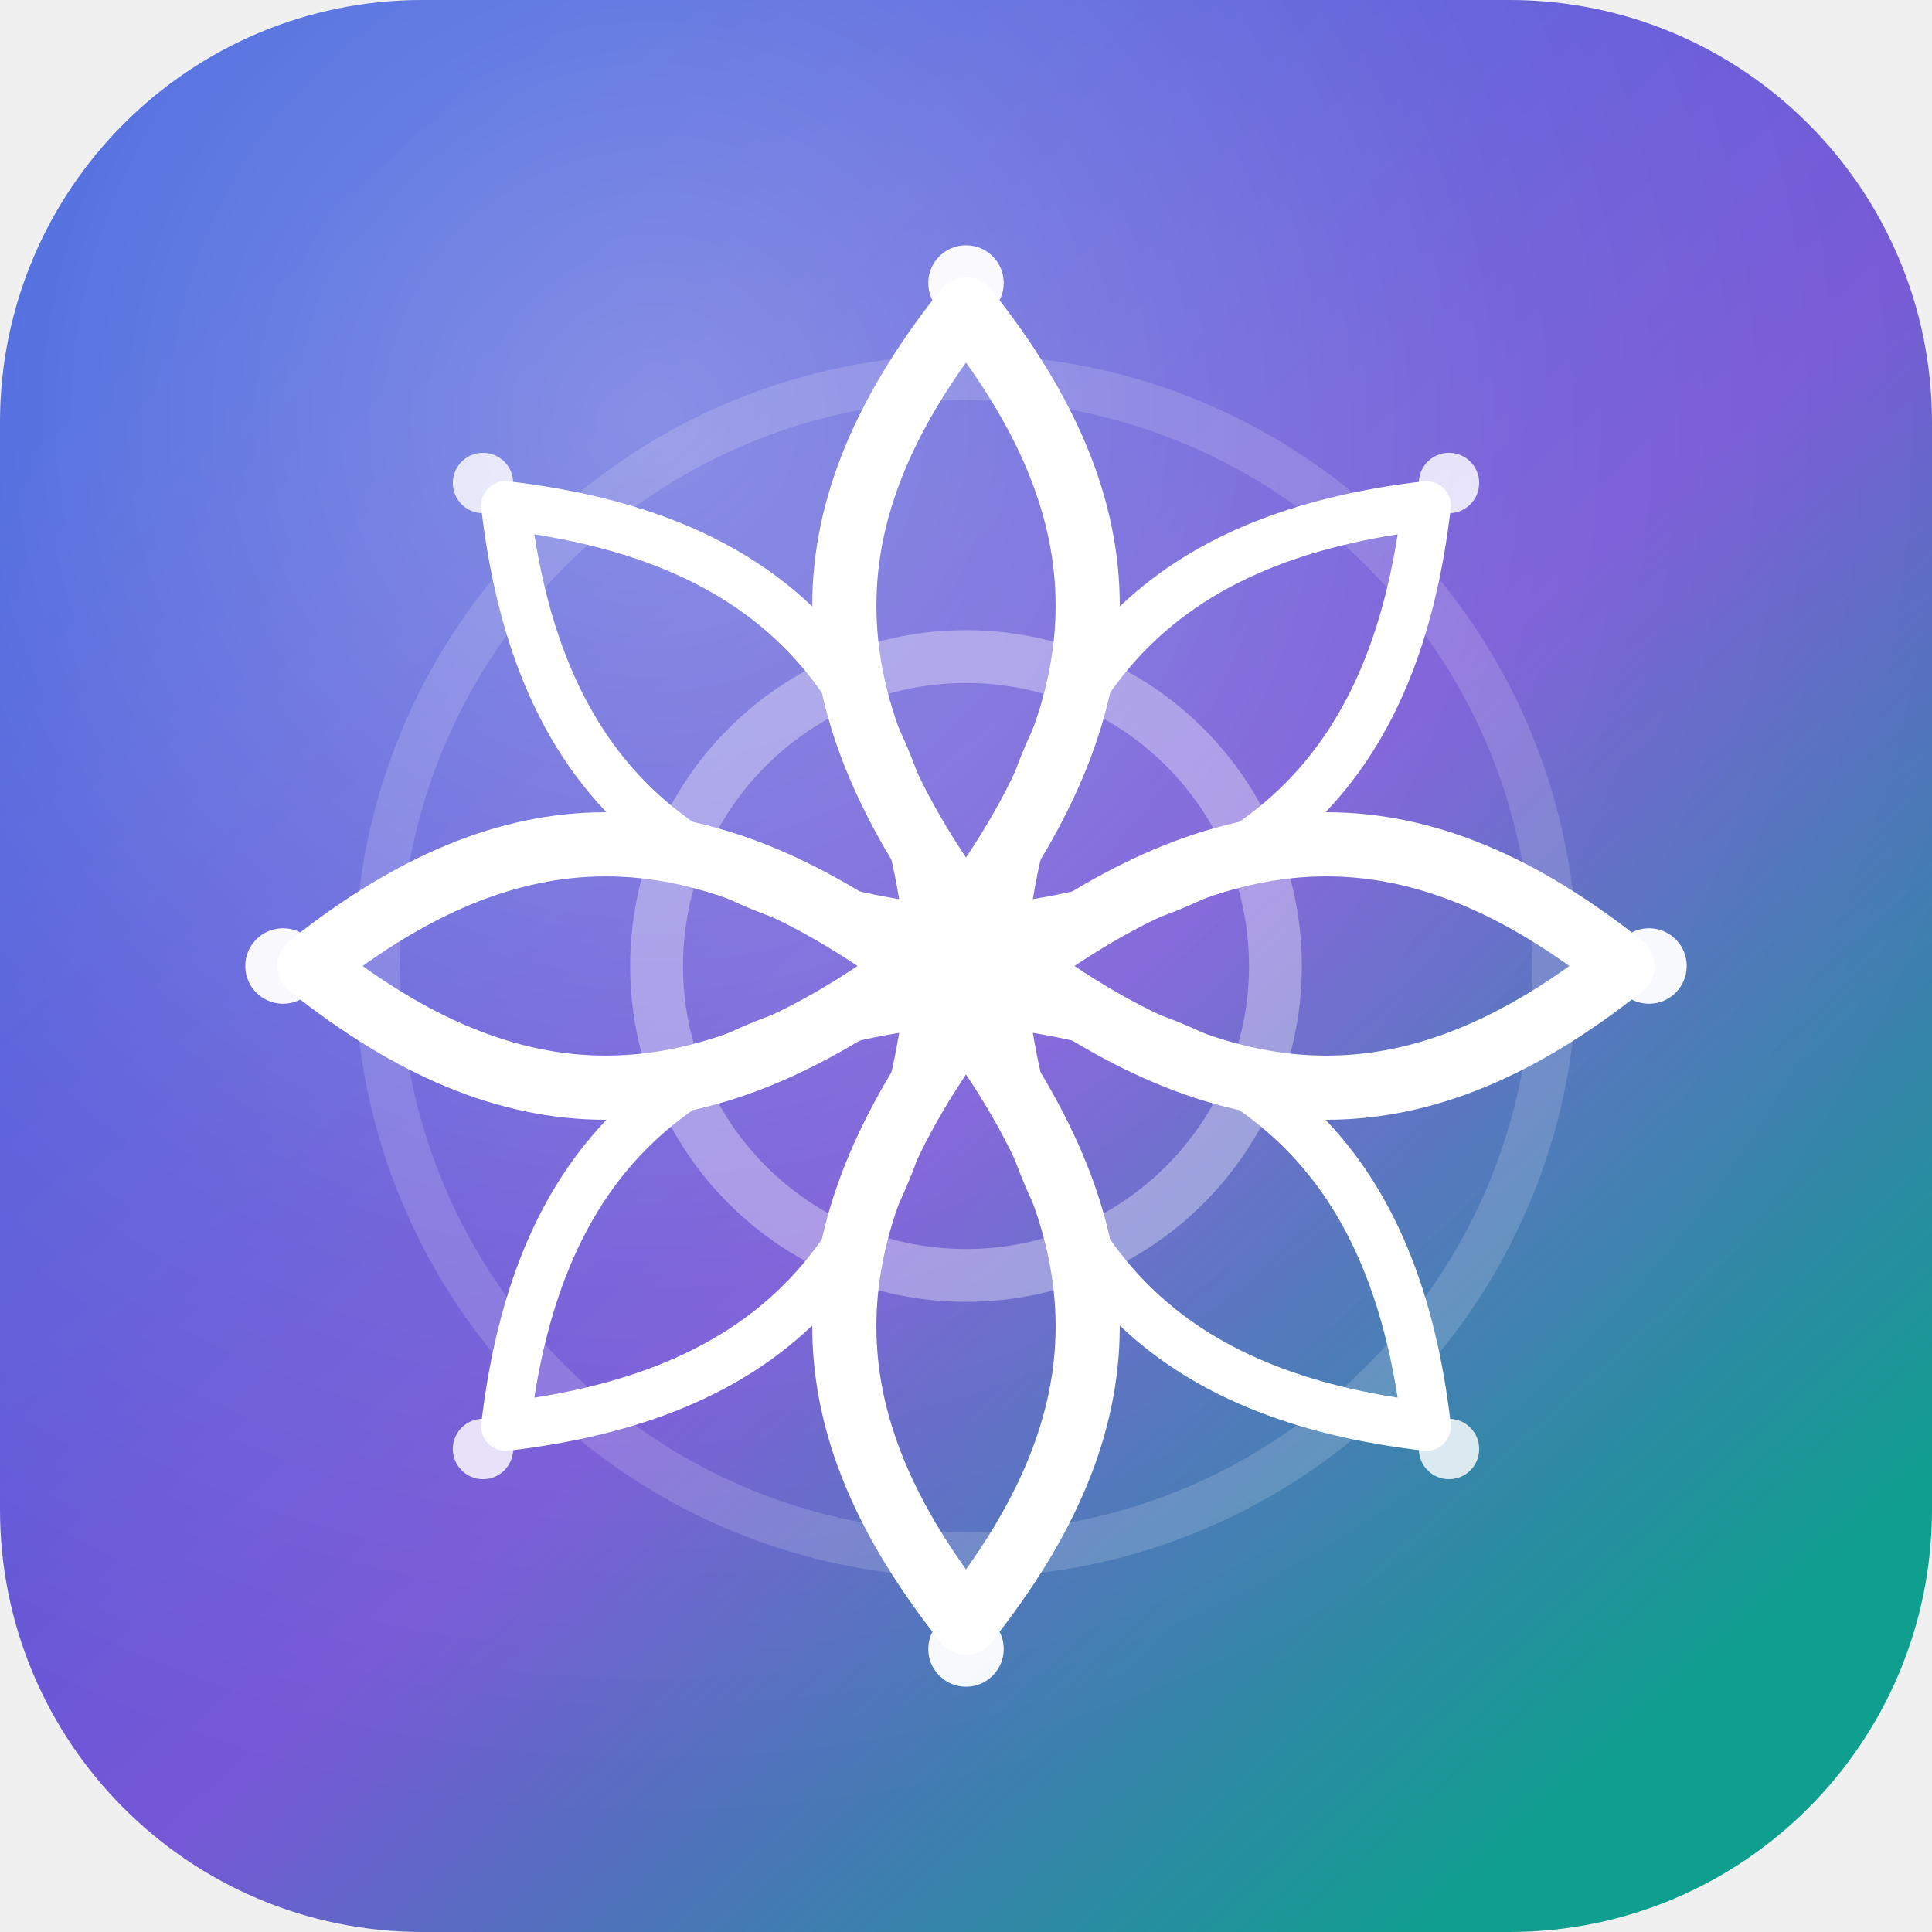
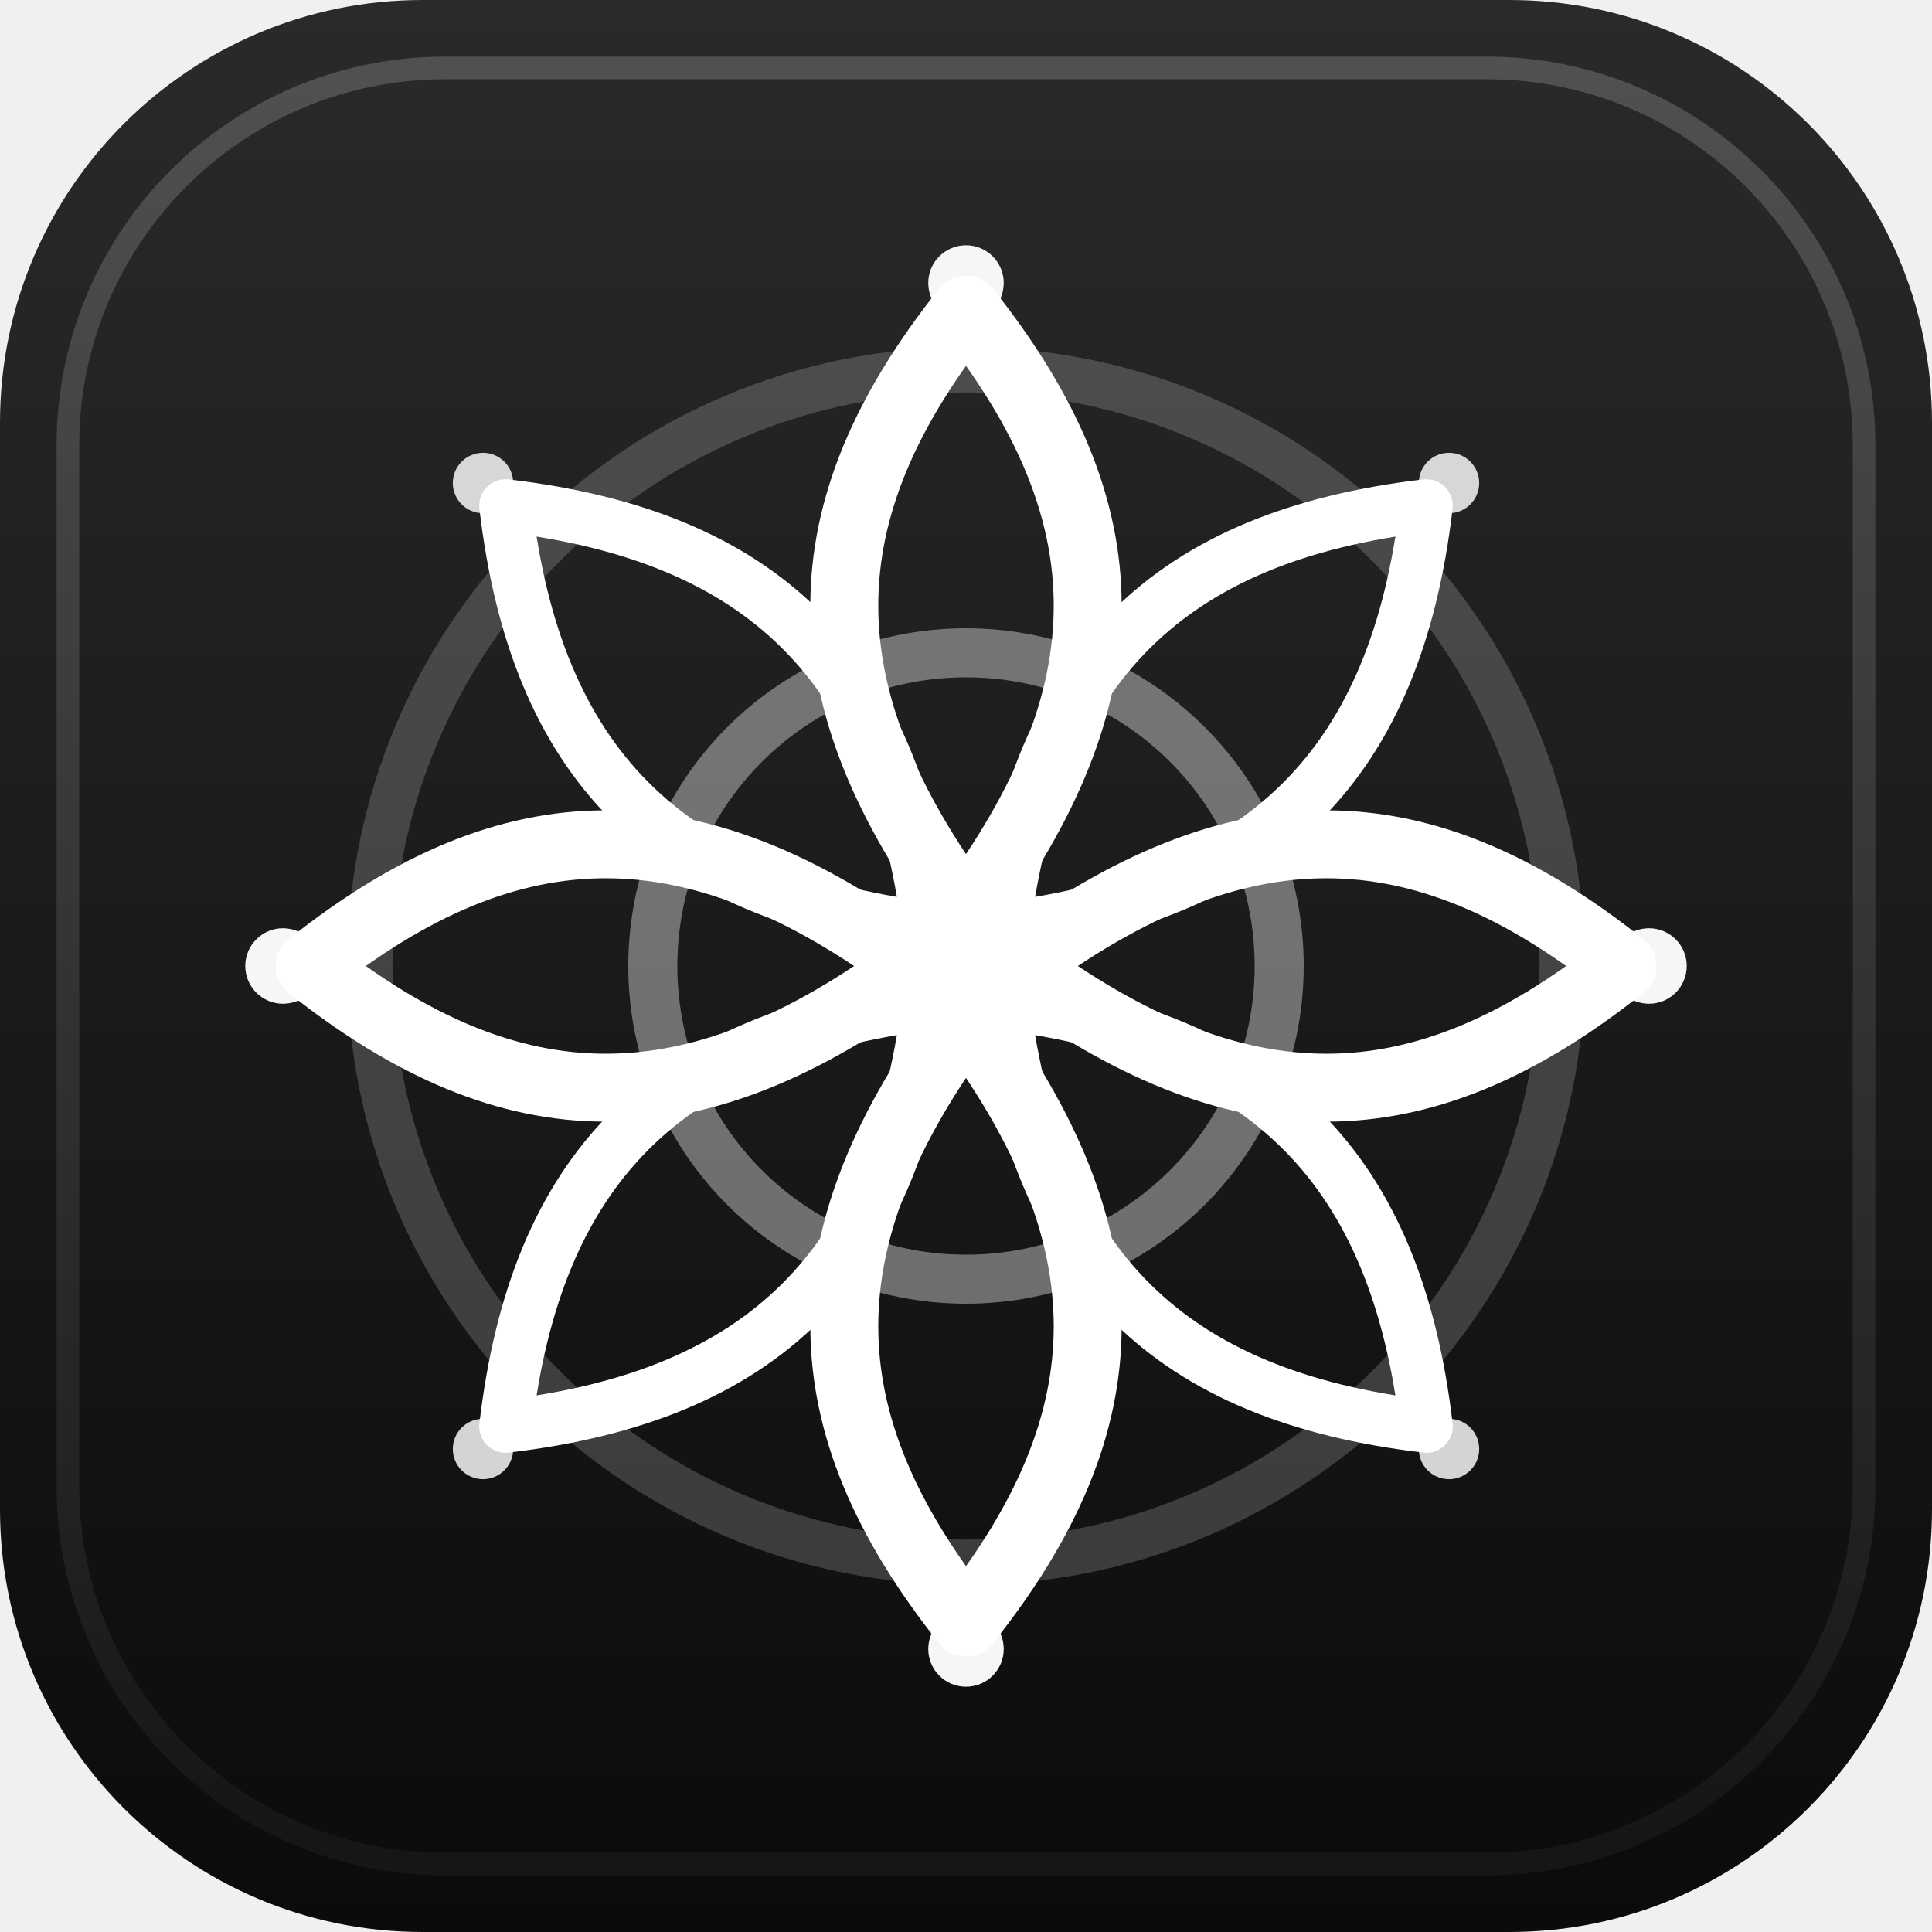
<svg xmlns="http://www.w3.org/2000/svg" viewBox="0 0 512 512" role="img" aria-label="MyLife Planner">
  <defs>
-     <linearGradient id="bg" x1="74" y1="58" x2="438" y2="462" gradientUnits="userSpaceOnUse">
-       <stop offset="0" stop-color="#3b5bdb" />
-       <stop offset=".55" stop-color="#7657d6" />
-       <stop offset="1" stop-color="#0f9f8f" />
+     <linearGradient id="bg" x1="256" y1="0" x2="256" y2="512" gradientUnits="userSpaceOnUse">
+       <stop offset="0" stop-color="#2a2a2d" />
+       <stop offset="1" stop-color="#0b0b0d" />
    </linearGradient>
-     <radialGradient id="shine" cx="34%" cy="22%" r="72%">
-       <stop offset="0" stop-color="#ffffff" stop-opacity=".32" />
-       <stop offset=".62" stop-color="#ffffff" stop-opacity=".08" />
-       <stop offset="1" stop-color="#ffffff" stop-opacity="0" />
-     </radialGradient>
+     <linearGradient id="edge" x1="256" y1="24" x2="256" y2="488" gradientUnits="userSpaceOnUse">
+       <stop offset="0" stop-color="#ffffff" stop-opacity=".18" />
+       <stop offset="1" stop-color="#ffffff" stop-opacity=".04" />
+     </linearGradient>
  </defs>
  <rect width="512" height="512" rx="112" fill="url(#bg)" />
-   <rect width="512" height="512" rx="112" fill="url(#shine)" />
-   <circle cx="256" cy="256" r="156" fill="none" stroke="#ffffff" stroke-width="12" opacity=".16" />
-   <circle cx="256" cy="256" r="82" fill="none" stroke="#ffffff" stroke-width="14" opacity=".34" />
+   <rect x="18" y="18" width="476" height="476" rx="100" fill="none" stroke="url(#edge)" stroke-width="6" />
+   <circle cx="256" cy="256" r="158" fill="none" stroke="#ffffff" stroke-width="12" opacity=".18" />
+   <circle cx="256" cy="256" r="83" fill="none" stroke="#ffffff" stroke-width="13" opacity=".38" />
  <g fill="none" stroke="#ffffff" stroke-linecap="round" stroke-linejoin="round">
-     <path stroke-width="17" d="M256 82c-43 54-43 102 0 160 43-58 43-106 0-160Z" />
-     <path stroke-width="17" d="M256 430c43-54 43-102 0-160-43 58-43 106 0 160Z" />
-     <path stroke-width="17" d="M82 256c54-43 102-43 160 0-58 43-106 43-160 0Z" />
-     <path stroke-width="17" d="M430 256c-54 43-102 43-160 0 58-43 106-43 160 0Z" />
-     <path stroke-width="13" d="M134 134c68 8 103 42 112 112-70-9-104-44-112-112Z" />
-     <path stroke-width="13" d="M378 134c-8 68-42 103-112 112 9-70 44-104 112-112Z" />
-     <path stroke-width="13" d="M134 378c8-68 42-103 112-112-9 70-44 104-112 112Z" />
-     <path stroke-width="13" d="M378 378c-68-8-103-42-112-112 70 9 104 44 112 112Z" />
+     <path stroke-width="18" d="M256 82c-43 54-43 102 0 160 43-58 43-106 0-160Z" />
+     <path stroke-width="18" d="M256 430c43-54 43-102 0-160-43 58-43 106 0 160Z" />
+     <path stroke-width="18" d="M82 256c54-43 102-43 160 0-58 43-106 43-160 0Z" />
+     <path stroke-width="18" d="M430 256c-54 43-102 43-160 0 58-43 106-43 160 0Z" />
+     <path stroke-width="14" d="M134 134c68 8 103 42 112 112-70-9-104-44-112-112Z" />
+     <path stroke-width="14" d="M378 134c-8 68-42 103-112 112 9-70 44-104 112-112Z" />
+     <path stroke-width="14" d="M134 378c8-68 42-103 112-112-9 70-44 104-112 112Z" />
+     <path stroke-width="14" d="M378 378c-68-8-103-42-112-112 70 9 104 44 112 112Z" />
  </g>
  <g fill="#ffffff">
    <circle cx="256" cy="256" r="23" />
-     <circle cx="256" cy="75" r="10" opacity=".95" />
-     <circle cx="256" cy="437" r="10" opacity=".95" />
-     <circle cx="75" cy="256" r="10" opacity=".95" />
-     <circle cx="437" cy="256" r="10" opacity=".95" />
+     <circle cx="256" cy="75" r="10" opacity=".96" />
+     <circle cx="256" cy="437" r="10" opacity=".96" />
+     <circle cx="75" cy="256" r="10" opacity=".96" />
+     <circle cx="437" cy="256" r="10" opacity=".96" />
    <circle cx="128" cy="128" r="8" opacity=".82" />
    <circle cx="384" cy="128" r="8" opacity=".82" />
    <circle cx="128" cy="384" r="8" opacity=".82" />
    <circle cx="384" cy="384" r="8" opacity=".82" />
  </g>
</svg>
